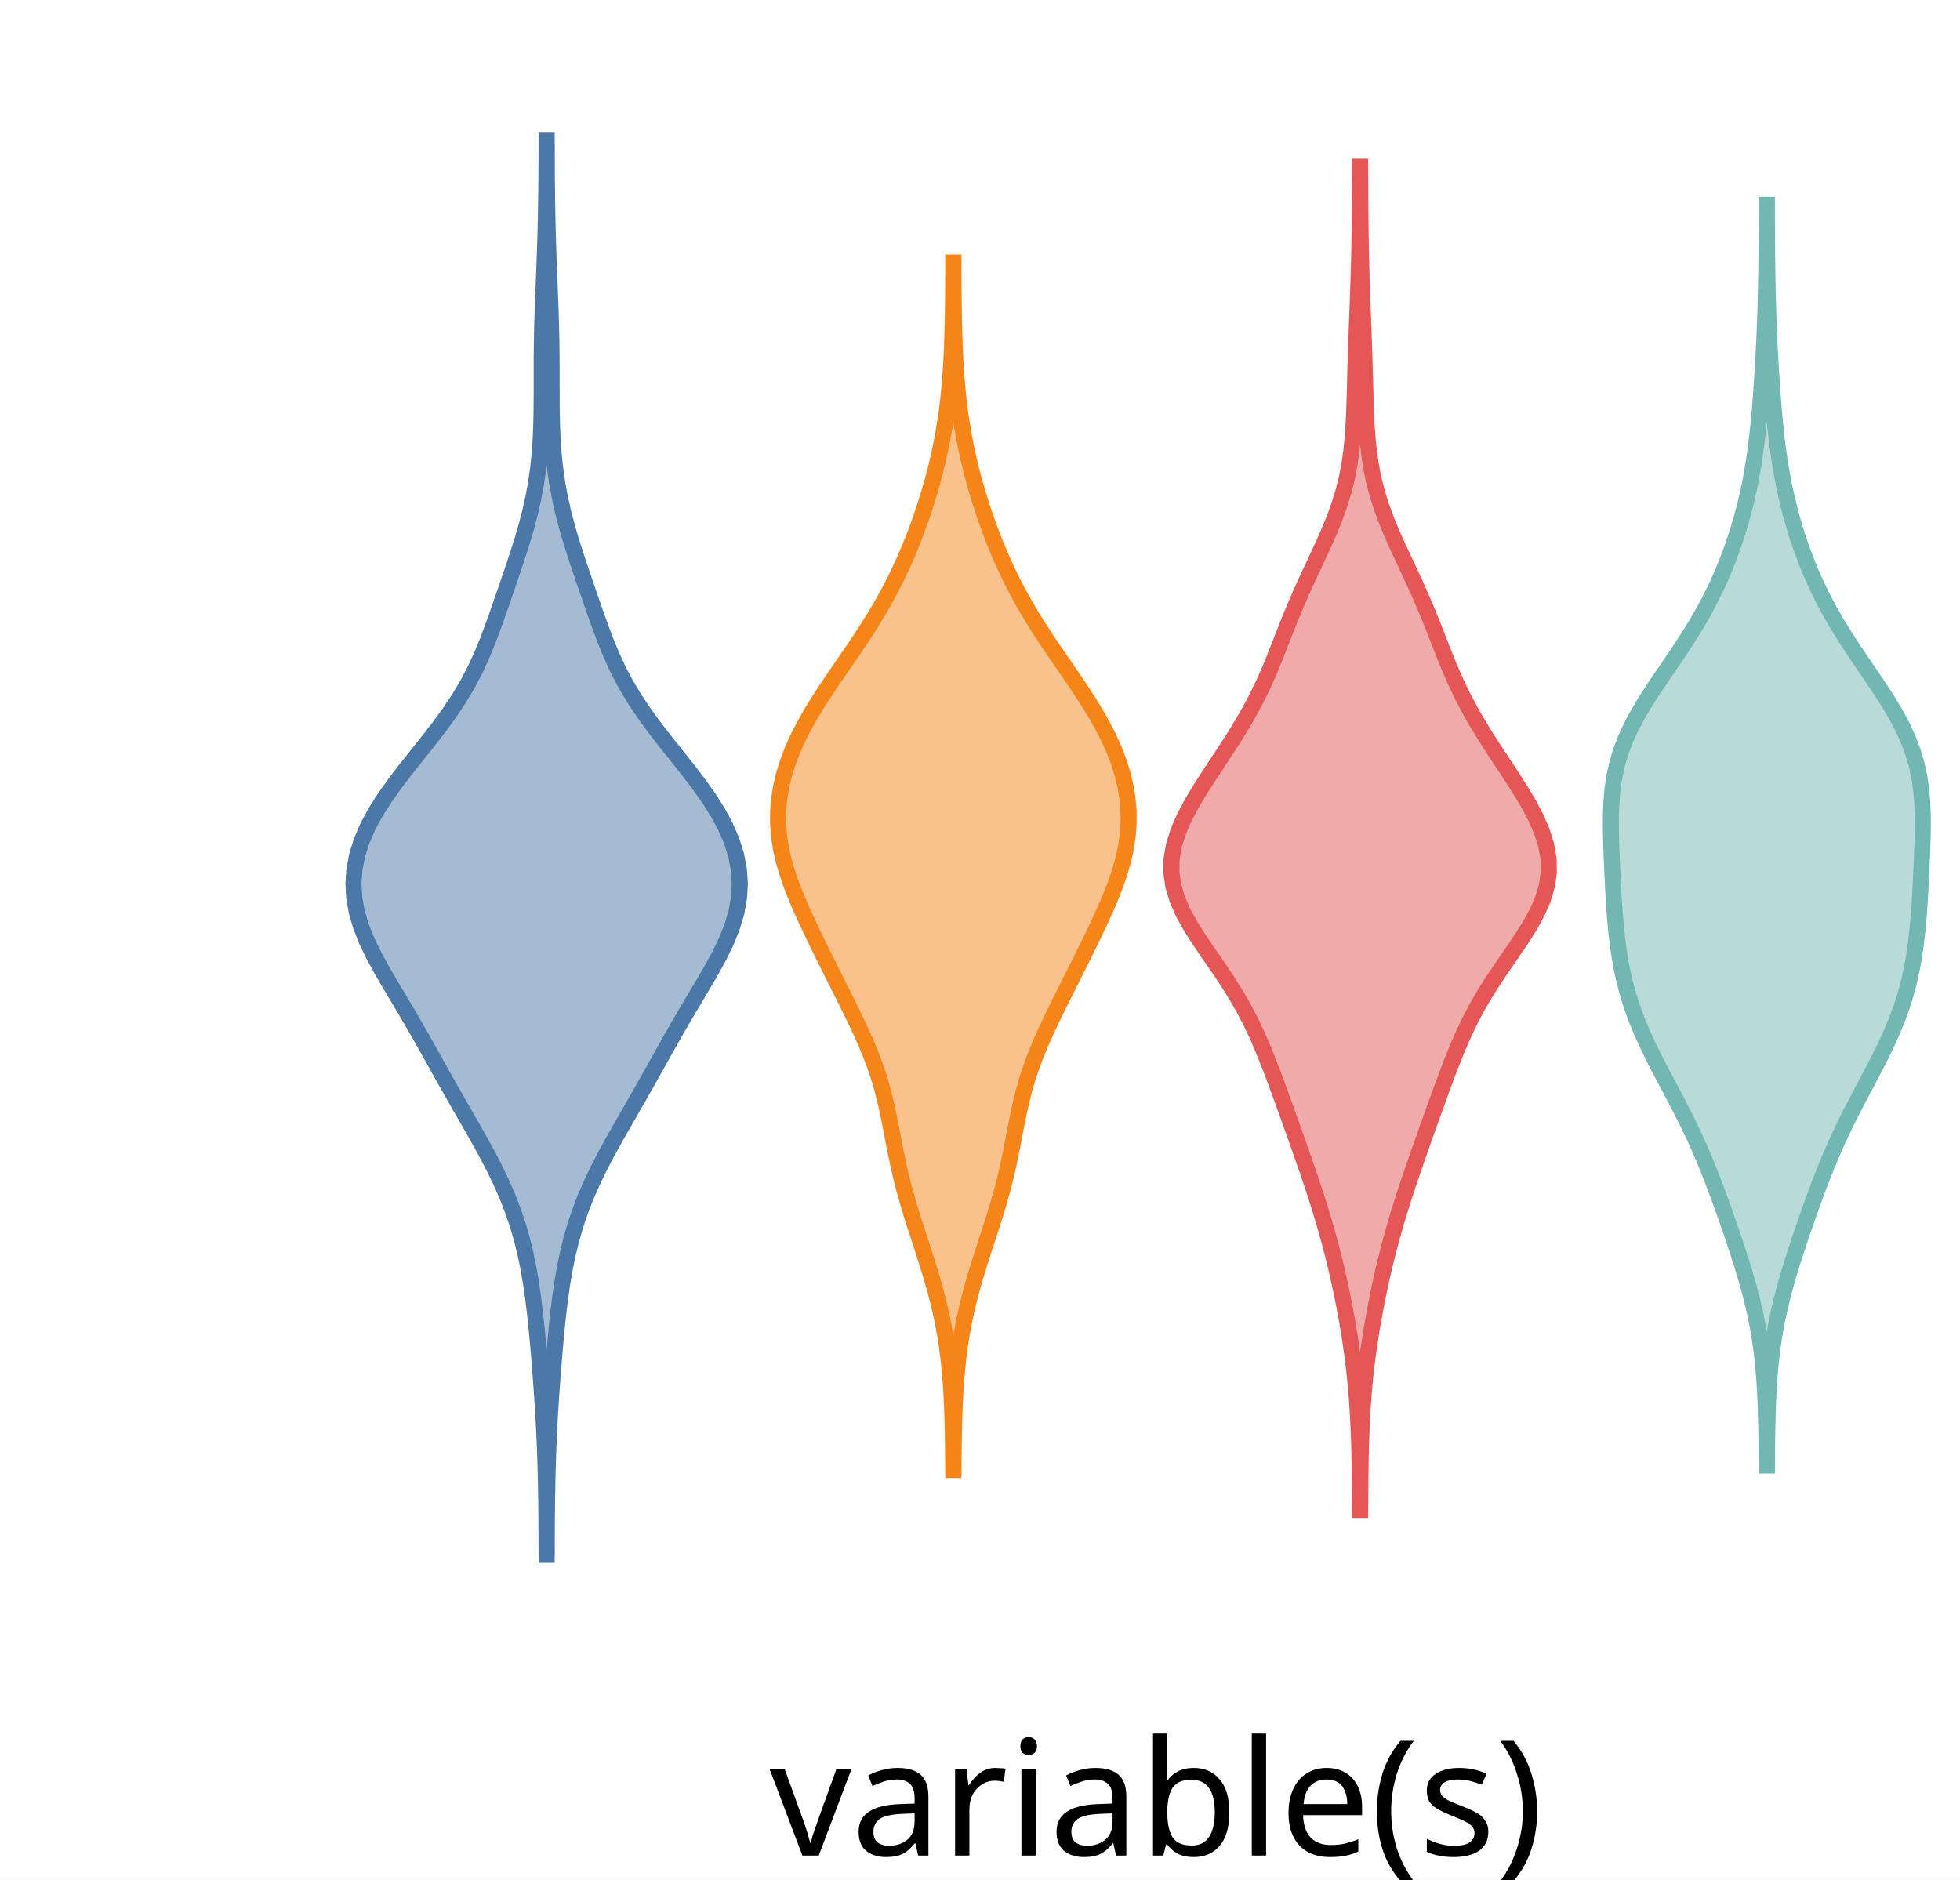
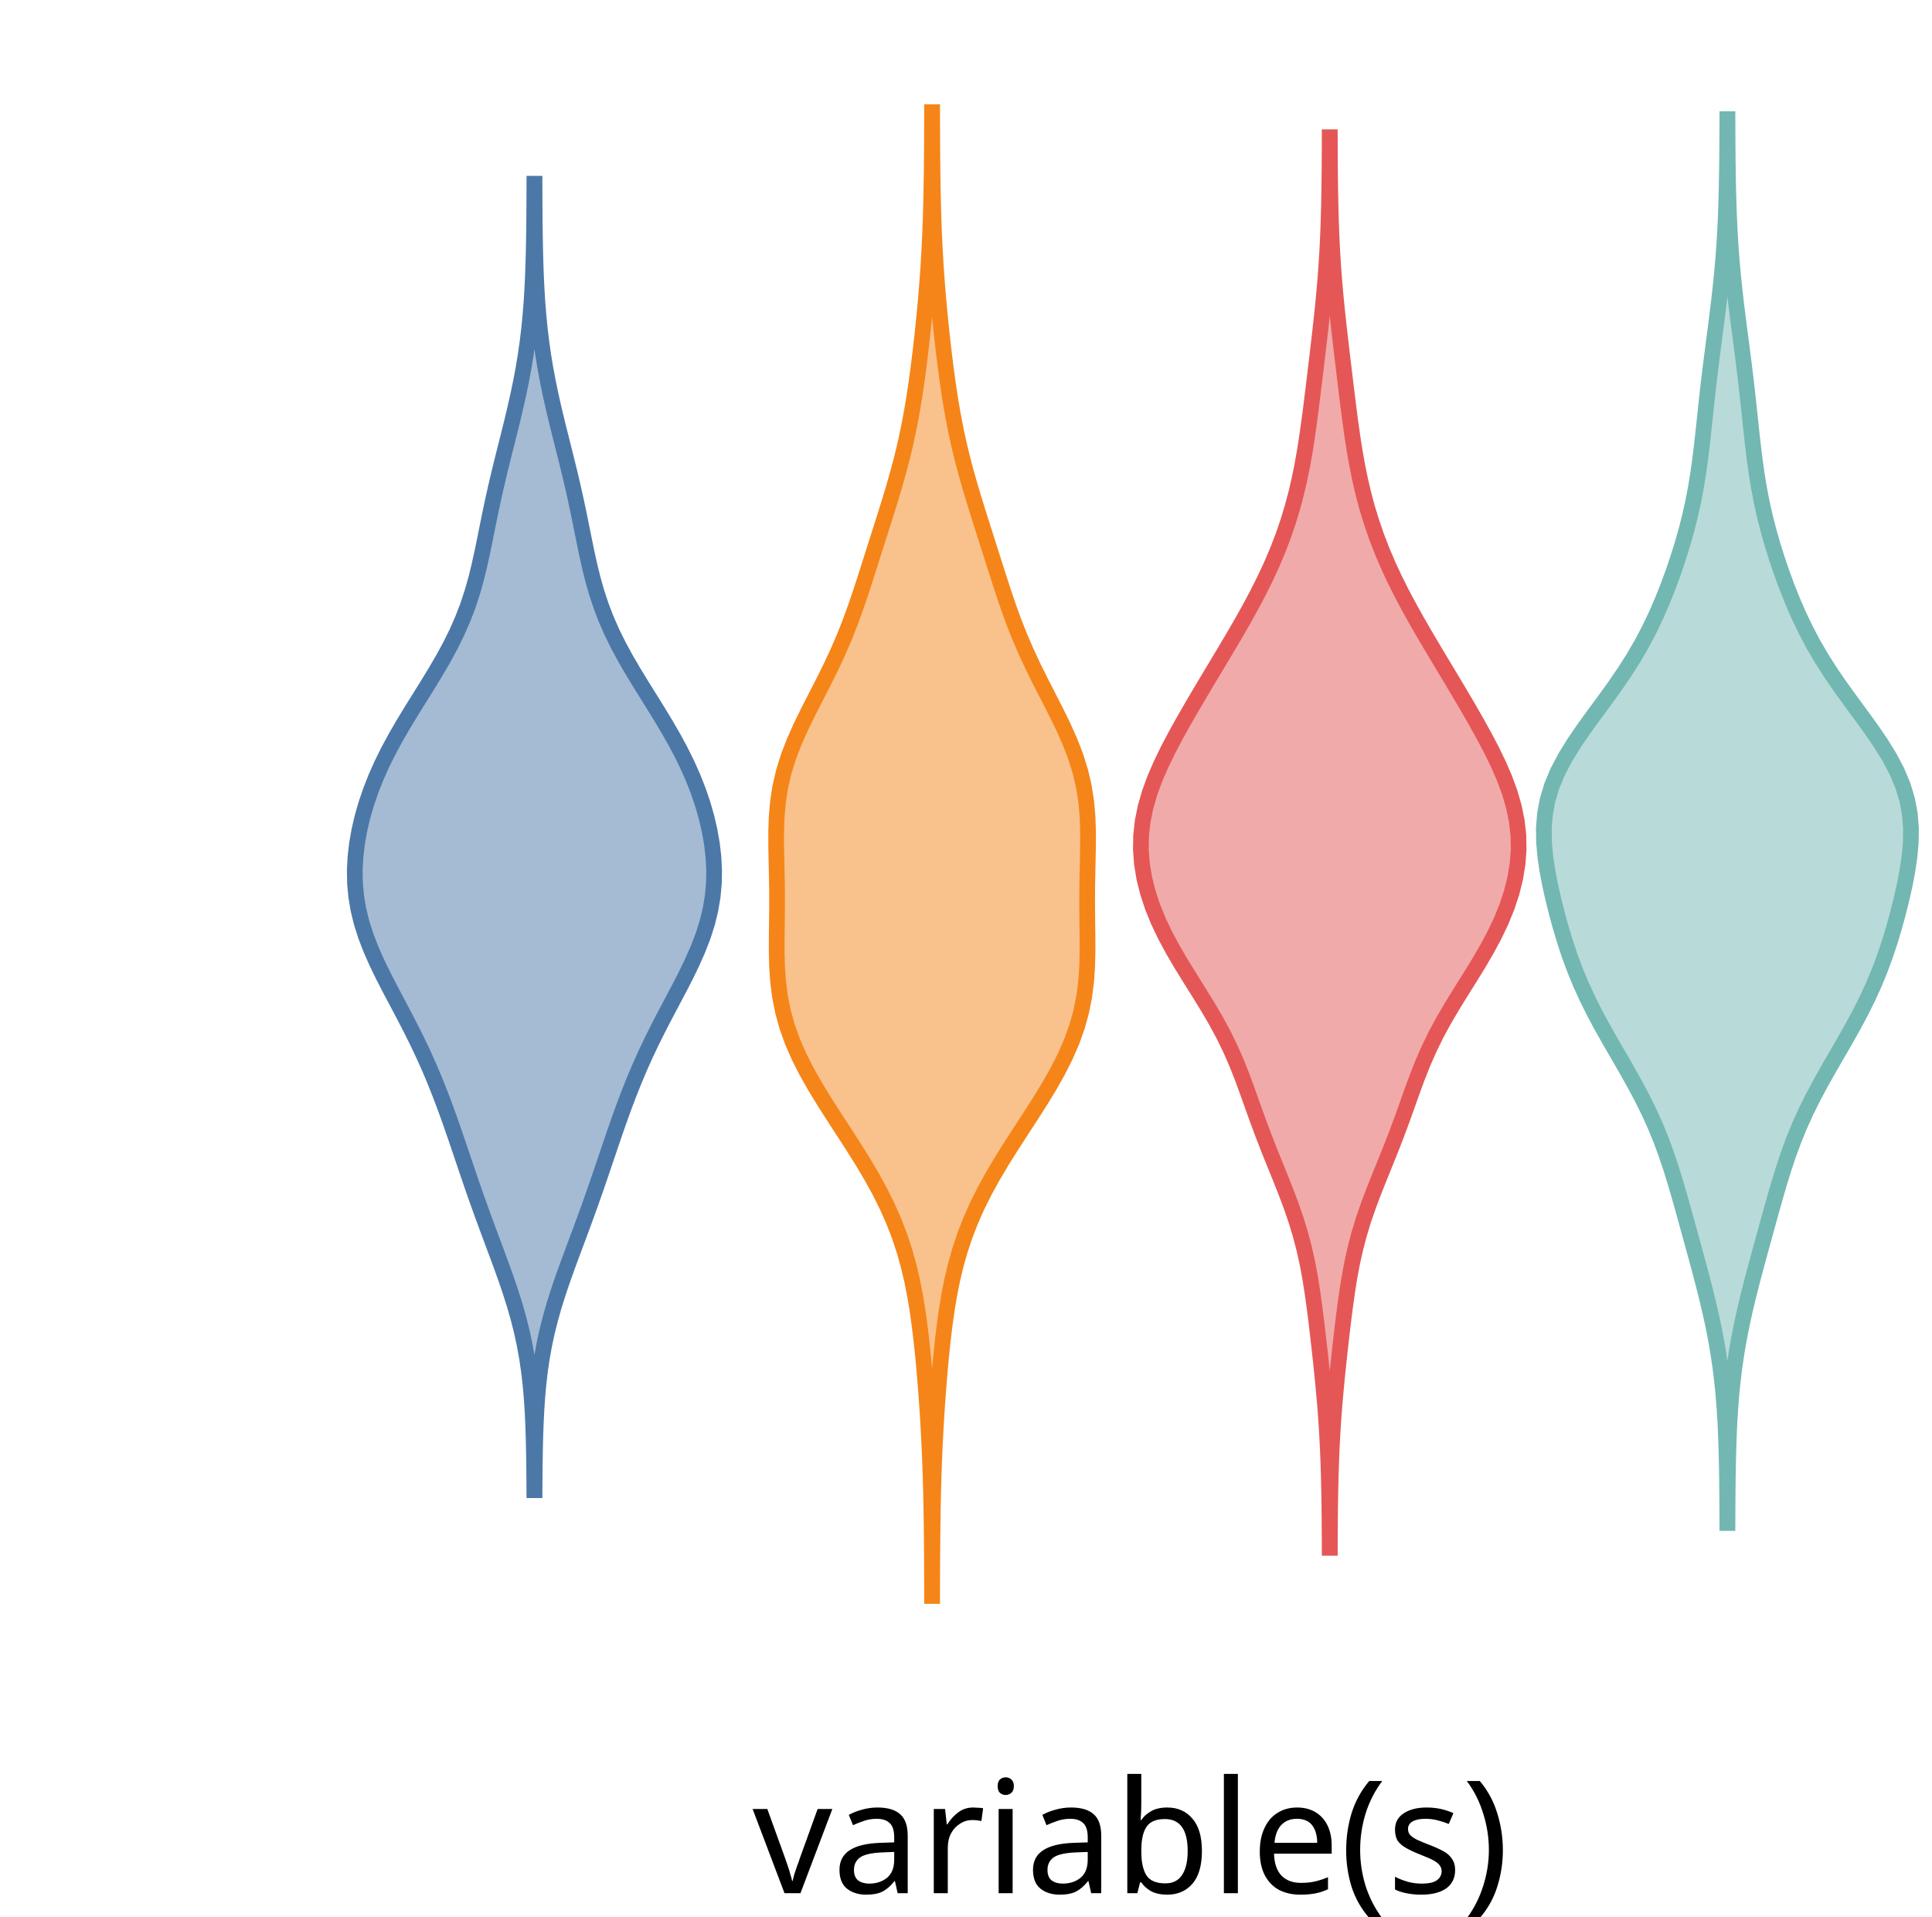
- <svg xmlns="http://www.w3.org/2000/svg" version="1.1" class="marks" width="122" height="117" viewBox="0 0 122 117">
-   <rect width="122" height="117" fill="white" />
-   <g fill="none" stroke-miterlimit="10" transform="translate(22,0)">
+ <svg xmlns="http://www.w3.org/2000/svg" version="1.1" class="marks" width="123" height="122" viewBox="0 0 123 122">
+   <rect width="123" height="122" fill="white" />
+   <g fill="none" stroke-miterlimit="10" transform="translate(22,5)">
    <g class="mark-group role-frame root" role="graphics-object" aria-roledescription="group mark container">
      <g transform="translate(0,0)">
        <path class="background" aria-hidden="true" d="M0,0h100v100h-100Z" />
        <g>
          <g class="mark-group role-axis" role="graphics-symbol" aria-roledescription="axis" aria-label="X-axis for a discrete scale with 1 value: variable(s)">
            <g transform="translate(0.5,100.5)">
              <path class="background" aria-hidden="true" d="M0,0h0v0h0Z" pointer-events="none" />
              <g>
                <g class="mark-rule role-axis-tick" pointer-events="none">
                  <line transform="translate(50,0)" x2="0" y2="5" stroke="white" stroke-width="1.01" opacity="1" />
                </g>
                <g class="mark-text role-axis-label" pointer-events="none">
                  <text text-anchor="middle" transform="translate(49.5,15)" font-family="sans-serif" font-size="10px" font-style="normal" font-weight="400" fill="black" opacity="1">variable(s)</text>
                </g>
              </g>
              <path class="foreground" aria-hidden="true" d="" pointer-events="none" display="none" />
            </g>
          </g>
-           <g class="mark-group role-axis" role="graphics-symbol" aria-roledescription="axis" aria-label="Y-axis for a linear scale with values from −4 to 5">
+           <g class="mark-group role-axis" role="graphics-symbol" aria-roledescription="axis" aria-label="Y-axis for a linear scale with values from −4 to 4">
            <g transform="translate(0.5,0.5)">
              <path class="background" aria-hidden="true" d="M0,0h0v0h0Z" pointer-events="none" />
              <g>
                <g class="mark-rule role-axis-tick" pointer-events="none">
                  <line transform="translate(0,100)" x2="-5" y2="0" stroke="white" stroke-width="1.01" opacity="1" />
-                   <line transform="translate(0,78)" x2="-5" y2="0" stroke="white" stroke-width="1.01" opacity="1" />
-                   <line transform="translate(0,56)" x2="-5" y2="0" stroke="white" stroke-width="1.01" opacity="1" />
-                   <line transform="translate(0,33)" x2="-5" y2="0" stroke="white" stroke-width="1.01" opacity="1" />
-                   <line transform="translate(0,11)" x2="-5" y2="0" stroke="white" stroke-width="1.01" opacity="1" />
+                   <line transform="translate(0,75)" x2="-5" y2="0" stroke="white" stroke-width="1.01" opacity="1" />
+                   <line transform="translate(0,50)" x2="-5" y2="0" stroke="white" stroke-width="1.01" opacity="1" />
+                   <line transform="translate(0,25)" x2="-5" y2="0" stroke="white" stroke-width="1.01" opacity="1" />
+                   <line transform="translate(0,0)" x2="-5" y2="0" stroke="white" stroke-width="1.01" opacity="1" />
                </g>
                <g class="mark-text role-axis-label" pointer-events="none">
                  <text text-anchor="end" transform="translate(-7,103)" font-family="sans-serif" font-size="10px" font-style="normal" font-weight="400" fill="white" opacity="1">−4</text>
-                   <text text-anchor="end" transform="translate(-7,80.77778)" font-family="sans-serif" font-size="10px" font-style="normal" font-weight="400" fill="white" opacity="1">−2</text>
-                   <text text-anchor="end" transform="translate(-7,58.55556)" font-family="sans-serif" font-size="10px" font-style="normal" font-weight="400" fill="white" opacity="1">0</text>
-                   <text text-anchor="end" transform="translate(-7,36.33333)" font-family="sans-serif" font-size="10px" font-style="normal" font-weight="400" fill="white" opacity="1">2</text>
-                   <text text-anchor="end" transform="translate(-7,14.11111)" font-family="sans-serif" font-size="10px" font-style="normal" font-weight="400" fill="white" opacity="1">4</text>
+                   <text text-anchor="end" transform="translate(-7,78)" font-family="sans-serif" font-size="10px" font-style="normal" font-weight="400" fill="white" opacity="1">−2</text>
+                   <text text-anchor="end" transform="translate(-7,53)" font-family="sans-serif" font-size="10px" font-style="normal" font-weight="400" fill="white" opacity="1">0</text>
+                   <text text-anchor="end" transform="translate(-7,28)" font-family="sans-serif" font-size="10px" font-style="normal" font-weight="400" fill="white" opacity="1">2</text>
+                   <text text-anchor="end" transform="translate(-7,3)" font-family="sans-serif" font-size="10px" font-style="normal" font-weight="400" fill="white" opacity="1">4</text>
                </g>
              </g>
              <path class="foreground" aria-hidden="true" d="" pointer-events="none" display="none" />
            </g>
          </g>
          <g class="mark-group role-scope" role="graphics-object" aria-roledescription="group mark container">
            <g transform="translate(0,0)">
              <path class="background" aria-hidden="true" d="M0,0h0v0h0Z" />
              <g>
                <g class="mark-group role-scope" role="graphics-object" aria-roledescription="group mark container">
                  <g transform="translate(0,0)">
                    <path class="background" aria-hidden="true" d="M0,0h24.051v100h-24.051Z" />
                    <g>
                      <g class="mark-area role-mark" role="graphics-symbol" aria-roledescription="area mark container">
-                         <path d="M12.029,96.784L12.031,95.895L12.035,95.006L12.042,94.117L12.053,93.227L12.068,92.338L12.088,91.449L12.116,90.56L12.15,89.671L12.193,88.782L12.242,87.893L12.299,87.003L12.361,86.114L12.428,85.225L12.5,84.336L12.578,83.447L12.663,82.558L12.758,81.669L12.867,80.779L12.995,79.89L13.147,79.001L13.327,78.112L13.542,77.223L13.797,76.334L14.093,75.445L14.435,74.555L14.82,73.666L15.246,72.777L15.706,71.888L16.193,70.999L16.697,70.11L17.209,69.221L17.719,68.331L18.223,67.442L18.722,66.553L19.217,65.664L19.715,64.775L20.222,63.886L20.741,62.997L21.27,62.107L21.8,61.218L22.317,60.329L22.799,59.44L23.227,58.551L23.579,57.662L23.841,56.773L24,55.883L24.051,54.994L23.989,54.105L23.816,53.216L23.534,52.327L23.149,51.438L22.668,50.549L22.103,49.659L21.471,48.77L20.79,47.881L20.083,46.992L19.375,46.103L18.688,45.214L18.042,44.325L17.453,43.435L16.926,42.546L16.462,41.657L16.053,40.768L15.689,39.879L15.355,38.99L15.039,38.101L14.73,37.211L14.424,36.322L14.121,35.433L13.826,34.544L13.544,33.655L13.284,32.766L13.052,31.877L12.853,30.987L12.689,30.098L12.56,29.209L12.466,28.32L12.401,27.431L12.362,26.542L12.342,25.653L12.335,24.763L12.334,23.874L12.334,22.985L12.33,22.096L12.319,21.207L12.3,20.318L12.274,19.429L12.241,18.539L12.206,17.65L12.171,16.761L12.137,15.872L12.108,14.983L12.084,14.094L12.065,13.205L12.052,12.315L12.042,11.426L12.035,10.537L12.031,9.648L12.028,8.759L12.022,8.759L12.02,9.648L12.015,10.537L12.009,11.426L11.999,12.315L11.985,13.205L11.966,14.094L11.942,14.983L11.913,15.872L11.88,16.761L11.845,17.65L11.809,18.539L11.777,19.429L11.75,20.318L11.731,21.207L11.72,22.096L11.716,22.985L11.717,23.874L11.716,24.763L11.709,25.653L11.689,26.542L11.65,27.431L11.585,28.32L11.49,29.209L11.362,30.098L11.198,30.987L10.999,31.877L10.767,32.766L10.507,33.655L10.225,34.544L9.929,35.433L9.626,36.322L9.32,37.211L9.012,38.101L8.695,38.99L8.361,39.879L7.997,40.768L7.589,41.657L7.125,42.546L6.598,43.435L6.008,44.325L5.363,45.214L4.676,46.103L3.968,46.992L3.261,47.881L2.58,48.77L1.947,49.659L1.382,50.549L0.902,51.438L0.516,52.327L0.235,53.216L0.062,54.105L0,54.994L0.05,55.883L0.209,56.773L0.471,57.662L0.824,58.551L1.252,59.44L1.734,60.329L2.25,61.218L2.781,62.107L3.31,62.997L3.829,63.886L4.336,64.775L4.834,65.664L5.329,66.553L5.827,67.442L6.332,68.331L6.842,69.221L7.353,70.11L7.857,70.999L8.344,71.888L8.805,72.777L9.231,73.666L9.616,74.555L9.957,75.445L10.254,76.334L10.508,77.223L10.723,78.112L10.904,79.001L11.055,79.89L11.183,80.779L11.292,81.669L11.388,82.558L11.473,83.447L11.551,84.336L11.623,85.225L11.69,86.114L11.752,87.003L11.808,87.893L11.858,88.782L11.9,89.671L11.935,90.56L11.962,91.449L11.983,92.338L11.998,93.227L12.008,94.117L12.015,95.006L12.019,95.895L12.022,96.784Z" fill="#4c78a8" fill-opacity="0.5" stroke="#4c78a8" stroke-width="1" />
+                         <path d="M12.033,89.85L12.038,89.01L12.047,88.17L12.06,87.33L12.079,86.491L12.108,85.651L12.148,84.811L12.203,83.971L12.277,83.131L12.373,82.291L12.496,81.451L12.646,80.611L12.827,79.771L13.038,78.931L13.277,78.091L13.542,77.251L13.827,76.411L14.128,75.571L14.438,74.731L14.752,73.891L15.064,73.051L15.372,72.211L15.673,71.371L15.967,70.531L16.255,69.691L16.54,68.851L16.824,68.011L17.11,67.171L17.403,66.331L17.706,65.492L18.023,64.652L18.357,63.812L18.711,62.972L19.086,62.132L19.485,61.292L19.904,60.452L20.339,59.612L20.783,58.772L21.227,57.932L21.659,57.092L22.066,56.252L22.437,55.412L22.761,54.572L23.028,53.732L23.233,52.892L23.374,52.052L23.45,51.212L23.464,50.372L23.42,49.532L23.322,48.692L23.173,47.852L22.978,47.012L22.736,46.172L22.45,45.332L22.12,44.492L21.746,43.653L21.331,42.813L20.878,41.973L20.392,41.133L19.883,40.293L19.361,39.453L18.837,38.613L18.324,37.773L17.834,36.933L17.378,36.093L16.963,35.253L16.593,34.413L16.271,33.573L15.992,32.733L15.753,31.893L15.544,31.053L15.358,30.213L15.185,29.373L15.016,28.533L14.845,27.693L14.667,26.853L14.48,26.013L14.283,25.173L14.077,24.333L13.867,23.493L13.655,22.653L13.447,21.814L13.246,20.974L13.057,20.134L12.883,19.294L12.725,18.454L12.586,17.614L12.467,16.774L12.366,15.934L12.283,15.094L12.216,14.254L12.163,13.414L12.123,12.574L12.093,11.734L12.071,10.894L12.056,10.054L12.045,9.214L12.038,8.374L12.033,7.534L12.03,6.694L12.021,6.694L12.018,7.534L12.013,8.374L12.006,9.214L11.995,10.054L11.979,10.894L11.957,11.734L11.927,12.574L11.887,13.414L11.835,14.254L11.768,15.094L11.685,15.934L11.584,16.774L11.464,17.614L11.325,18.454L11.168,19.294L10.994,20.134L10.804,20.974L10.604,21.814L10.396,22.653L10.184,23.493L9.973,24.333L9.768,25.173L9.571,26.013L9.383,26.853L9.205,27.693L9.034,28.533L8.866,29.373L8.692,30.213L8.506,31.053L8.298,31.893L8.058,32.733L7.78,33.573L7.457,34.413L7.088,35.253L6.673,36.093L6.216,36.933L5.726,37.773L5.214,38.613L4.69,39.453L4.167,40.293L3.658,41.133L3.173,41.973L2.72,42.813L2.304,43.653L1.931,44.492L1.6,45.332L1.314,46.172L1.073,47.012L0.877,47.852L0.729,48.692L0.631,49.532L0.586,50.372L0.6,51.212L0.677,52.052L0.817,52.892L1.022,53.732L1.29,54.572L1.613,55.412L1.984,56.252L2.392,57.092L2.824,57.932L3.268,58.772L3.712,59.612L4.147,60.452L4.566,61.292L4.964,62.132L5.34,62.972L5.694,63.812L6.028,64.652L6.345,65.492L6.648,66.331L6.941,67.171L7.227,68.011L7.511,68.851L7.795,69.691L8.083,70.531L8.377,71.371L8.679,72.211L8.986,73.051L9.299,73.891L9.612,74.731L9.923,75.571L10.224,76.411L10.509,77.251L10.774,78.091L11.013,78.931L11.224,79.771L11.404,80.611L11.555,81.451L11.677,82.291L11.774,83.131L11.848,83.971L11.903,84.811L11.943,85.651L11.971,86.491L11.991,87.33L12.004,88.17L12.012,89.01L12.018,89.85Z" fill="#4c78a8" fill-opacity="0.5" stroke="#4c78a8" stroke-width="1" />
                      </g>
                    </g>
                    <path class="foreground" aria-hidden="true" d="" display="none" />
                  </g>
                  <g transform="translate(25.31646,0)">
                    <path class="background" aria-hidden="true" d="M0,0h24.051v100h-24.051Z" />
                    <g>
                      <g class="mark-area role-mark" role="graphics-symbol" aria-roledescription="area mark container">
-                         <path d="M12.033,91.5L12.038,90.74L12.046,89.981L12.058,89.222L12.075,88.463L12.1,87.704L12.134,86.945L12.179,86.185L12.239,85.426L12.315,84.667L12.411,83.908L12.526,83.149L12.664,82.389L12.824,81.63L13.005,80.871L13.207,80.112L13.426,79.353L13.66,78.593L13.903,77.834L14.151,77.075L14.397,76.316L14.638,75.557L14.866,74.797L15.078,74.038L15.273,73.279L15.448,72.52L15.607,71.761L15.756,71.002L15.9,70.242L16.05,69.483L16.214,68.724L16.401,67.965L16.617,67.206L16.866,66.446L17.148,65.687L17.46,64.928L17.799,64.169L18.157,63.41L18.529,62.65L18.907,61.891L19.288,61.132L19.669,60.373L20.048,59.614L20.422,58.855L20.79,58.095L21.149,57.336L21.494,56.577L21.819,55.818L22.116,55.059L22.377,54.299L22.596,53.54L22.764,52.781L22.878,52.022L22.935,51.263L22.932,50.503L22.869,49.744L22.748,48.985L22.569,48.226L22.335,47.467L22.046,46.707L21.707,45.948L21.32,45.189L20.891,44.43L20.426,43.671L19.933,42.912L19.42,42.152L18.898,41.393L18.377,40.634L17.864,39.875L17.368,39.116L16.894,38.356L16.447,37.597L16.028,36.838L15.636,36.079L15.272,35.32L14.933,34.56L14.618,33.801L14.323,33.042L14.049,32.283L13.793,31.524L13.556,30.765L13.337,30.005L13.136,29.246L12.954,28.487L12.791,27.728L12.647,26.969L12.522,26.209L12.415,25.45L12.326,24.691L12.253,23.932L12.194,23.173L12.148,22.413L12.112,21.654L12.086,20.895L12.066,20.136L12.052,19.377L12.043,18.617L12.036,17.858L12.032,17.099L12.029,16.34L12.021,16.34L12.018,17.099L12.014,17.858L12.008,18.617L11.998,19.377L11.984,20.136L11.965,20.895L11.939,21.654L11.903,22.413L11.857,23.173L11.798,23.932L11.725,24.691L11.635,25.45L11.528,26.209L11.403,26.969L11.259,27.728L11.096,28.487L10.914,29.246L10.714,30.005L10.494,30.765L10.257,31.524L10.002,32.283L9.727,33.042L9.433,33.801L9.118,34.56L8.779,35.32L8.414,36.079L8.023,36.838L7.604,37.597L7.156,38.356L6.683,39.116L6.187,39.875L5.674,40.634L5.152,41.393L4.63,42.152L4.118,42.912L3.625,43.671L3.16,44.43L2.73,45.189L2.344,45.948L2.004,46.707L1.716,47.467L1.481,48.226L1.303,48.985L1.181,49.744L1.119,50.503L1.116,51.263L1.172,52.022L1.286,52.781L1.455,53.54L1.673,54.299L1.935,55.059L2.232,55.818L2.557,56.577L2.902,57.336L3.261,58.095L3.629,58.855L4.003,59.614L4.381,60.373L4.762,61.132L5.144,61.891L5.522,62.65L5.893,63.41L6.252,64.169L6.59,64.928L6.903,65.687L7.185,66.446L7.434,67.206L7.65,67.965L7.836,68.724L8.001,69.483L8.15,70.242L8.295,71.002L8.443,71.761L8.603,72.52L8.778,73.279L8.972,74.038L9.185,74.797L9.413,75.557L9.653,76.316L9.9,77.075L10.148,77.834L10.391,78.593L10.624,79.353L10.844,80.112L11.045,80.871L11.227,81.63L11.387,82.389L11.524,83.149L11.64,83.908L11.735,84.667L11.812,85.426L11.871,86.185L11.917,86.945L11.951,87.704L11.975,88.463L11.993,89.222L12.005,89.981L12.012,90.74L12.017,91.5Z" fill="#f58518" fill-opacity="0.5" stroke="#f58518" stroke-width="1" />
+                         <path d="M12.028,96.582L12.031,95.628L12.034,94.674L12.04,93.72L12.048,92.766L12.059,91.812L12.074,90.858L12.095,89.904L12.122,88.95L12.156,87.996L12.196,87.042L12.244,86.088L12.3,85.134L12.363,84.18L12.434,83.227L12.513,82.273L12.601,81.319L12.701,80.365L12.814,79.411L12.947,78.457L13.103,77.503L13.29,76.549L13.513,75.595L13.78,74.641L14.095,73.687L14.463,72.733L14.885,71.779L15.361,70.825L15.885,69.871L16.451,68.917L17.049,67.963L17.666,67.009L18.287,66.055L18.897,65.101L19.479,64.147L20.018,63.193L20.501,62.239L20.917,61.285L21.258,60.331L21.522,59.377L21.711,58.423L21.832,57.469L21.897,56.515L21.92,55.561L21.918,54.607L21.906,53.653L21.897,52.699L21.898,51.745L21.912,50.792L21.933,49.838L21.952,48.884L21.954,47.93L21.921,46.976L21.837,46.022L21.688,45.068L21.466,44.114L21.168,43.16L20.8,42.206L20.375,41.252L19.908,40.298L19.421,39.344L18.932,38.39L18.459,37.436L18.014,36.482L17.603,35.528L17.226,34.574L16.88,33.62L16.557,32.666L16.247,31.712L15.943,30.758L15.639,29.804L15.336,28.85L15.033,27.896L14.735,26.942L14.447,25.988L14.176,25.034L13.926,24.08L13.699,23.126L13.497,22.172L13.317,21.218L13.158,20.264L13.016,19.31L12.887,18.356L12.769,17.403L12.66,16.449L12.559,15.495L12.467,14.541L12.383,13.587L12.309,12.633L12.245,11.679L12.191,10.725L12.147,9.771L12.112,8.817L12.086,7.863L12.066,6.909L12.052,5.955L12.042,5.001L12.036,4.047L12.032,3.093L12.029,2.139L12.022,2.139L12.019,3.093L12.015,4.047L12.008,5.001L11.999,5.955L11.984,6.909L11.965,7.863L11.938,8.817L11.903,9.771L11.859,10.725L11.806,11.679L11.742,12.633L11.667,13.587L11.584,14.541L11.491,15.495L11.391,16.449L11.282,17.403L11.164,18.356L11.035,19.31L10.893,20.264L10.733,21.218L10.554,22.172L10.351,23.126L10.125,24.08L9.874,25.034L9.603,25.988L9.316,26.942L9.018,27.896L8.715,28.85L8.411,29.804L8.108,30.758L7.804,31.712L7.494,32.666L7.17,33.62L6.824,34.574L6.448,35.528L6.037,36.482L5.592,37.436L5.119,38.39L4.63,39.344L4.142,40.298L3.676,41.252L3.25,42.206L2.882,43.16L2.585,44.114L2.362,45.068L2.214,46.022L2.13,46.976L2.097,47.93L2.098,48.884L2.117,49.838L2.139,50.792L2.153,51.745L2.154,52.699L2.145,53.653L2.133,54.607L2.131,55.561L2.154,56.515L2.219,57.469L2.34,58.423L2.529,59.377L2.792,60.331L3.133,61.285L3.549,62.239L4.032,63.193L4.572,64.147L5.154,65.101L5.763,66.055L6.385,67.009L7.001,67.963L7.599,68.917L8.165,69.871L8.69,70.825L9.165,71.779L9.588,72.733L9.955,73.687L10.271,74.641L10.537,75.595L10.761,76.549L10.947,77.503L11.104,78.457L11.236,79.411L11.35,80.365L11.449,81.319L11.537,82.273L11.616,83.227L11.687,84.18L11.75,85.134L11.806,86.088L11.854,87.042L11.895,87.996L11.929,88.95L11.955,89.904L11.976,90.858L11.992,91.812L12.003,92.766L12.011,93.72L12.016,94.674L12.02,95.628L12.022,96.582Z" fill="#f58518" fill-opacity="0.5" stroke="#f58518" stroke-width="1" />
                      </g>
                    </g>
                    <path class="foreground" aria-hidden="true" d="" display="none" />
                  </g>
                  <g transform="translate(50.63291,0)">
                    <path class="background" aria-hidden="true" d="M0,0h24.051v100h-24.051Z" />
                    <g>
                      <g class="mark-area role-mark" role="graphics-symbol" aria-roledescription="area mark container">
-                         <path d="M12.03,93.991L12.034,93.146L12.041,92.302L12.05,91.457L12.065,90.613L12.087,89.768L12.117,88.924L12.157,88.079L12.211,87.234L12.278,86.39L12.361,85.545L12.459,84.701L12.573,83.856L12.702,83.012L12.845,82.167L13.001,81.322L13.169,80.478L13.35,79.633L13.545,78.789L13.754,77.944L13.977,77.1L14.214,76.255L14.467,75.41L14.732,74.566L15.008,73.721L15.294,72.877L15.587,72.032L15.884,71.188L16.184,70.343L16.486,69.498L16.79,68.654L17.096,67.809L17.409,66.965L17.731,66.12L18.071,65.276L18.437,64.431L18.837,63.586L19.279,62.742L19.767,61.897L20.299,61.053L20.865,60.208L21.448,59.364L22.023,58.519L22.56,57.674L23.029,56.83L23.401,55.985L23.653,55.141L23.773,54.296L23.756,53.452L23.609,52.607L23.343,51.762L22.978,50.918L22.535,50.073L22.033,49.229L21.495,48.384L20.939,47.54L20.382,46.695L19.839,45.85L19.322,45.006L18.839,44.161L18.396,43.317L17.992,42.472L17.622,41.628L17.277,40.783L16.945,39.938L16.615,39.094L16.276,38.249L15.921,37.405L15.548,36.56L15.159,35.716L14.763,34.871L14.37,34.026L13.994,33.182L13.646,32.337L13.337,31.493L13.075,30.648L12.861,29.804L12.696,28.959L12.574,28.114L12.487,27.27L12.429,26.425L12.39,25.581L12.363,24.736L12.34,23.892L12.317,23.047L12.292,22.202L12.264,21.358L12.234,20.513L12.202,19.669L12.17,18.824L12.14,17.98L12.113,17.135L12.09,16.29L12.072,15.446L12.058,14.601L12.047,13.757L12.039,12.912L12.034,12.068L12.031,11.223L12.028,10.378L12.022,10.378L12.02,11.223L12.017,12.068L12.011,12.912L12.004,13.757L11.993,14.601L11.979,15.446L11.96,16.29L11.937,17.135L11.911,17.98L11.881,18.824L11.849,19.669L11.817,20.513L11.786,21.358L11.758,22.202L11.733,23.047L11.711,23.892L11.688,24.736L11.66,25.581L11.621,26.425L11.563,27.27L11.477,28.114L11.355,28.959L11.189,29.804L10.976,30.648L10.713,31.493L10.405,32.337L10.057,33.182L9.681,34.026L9.288,34.871L8.892,35.716L8.503,36.56L8.13,37.405L7.774,38.249L7.435,39.094L7.105,39.938L6.774,40.783L6.429,41.628L6.059,42.472L5.654,43.317L5.211,44.161L4.729,45.006L4.212,45.85L3.669,46.695L3.112,47.54L2.556,48.384L2.017,49.229L1.516,50.073L1.072,50.918L0.707,51.762L0.442,52.607L0.294,53.452L0.278,54.296L0.398,55.141L0.65,55.985L1.022,56.83L1.49,57.674L2.028,58.519L2.603,59.364L3.186,60.208L3.752,61.053L4.284,61.897L4.772,62.742L5.214,63.586L5.614,64.431L5.979,65.276L6.319,66.12L6.642,66.965L6.954,67.809L7.261,68.654L7.565,69.498L7.867,70.343L8.167,71.188L8.464,72.032L8.757,72.877L9.042,73.721L9.319,74.566L9.584,75.41L9.836,76.255L10.074,77.1L10.297,77.944L10.506,78.789L10.7,79.633L10.882,80.478L11.05,81.322L11.206,82.167L11.349,83.012L11.477,83.856L11.591,84.701L11.69,85.545L11.772,86.39L11.84,87.234L11.893,88.079L11.934,88.924L11.964,89.768L11.986,90.613L12,91.457L12.01,92.302L12.016,93.146L12.02,93.991Z" fill="#e45756" fill-opacity="0.5" stroke="#e45756" stroke-width="1" />
+                         <path d="M12.031,93.52L12.035,92.613L12.041,91.706L12.051,90.799L12.065,89.892L12.086,88.985L12.114,88.079L12.151,87.172L12.198,86.265L12.256,85.358L12.324,84.451L12.403,83.544L12.49,82.637L12.584,81.73L12.683,80.823L12.786,79.916L12.894,79.009L13.01,78.102L13.137,77.195L13.282,76.288L13.452,75.382L13.654,74.475L13.891,73.568L14.167,72.661L14.479,71.754L14.821,70.847L15.181,69.94L15.55,69.033L15.914,68.126L16.267,67.219L16.605,66.312L16.931,65.405L17.253,64.498L17.586,63.591L17.945,62.684L18.341,61.778L18.784,60.871L19.274,59.964L19.805,59.057L20.364,58.15L20.933,57.243L21.492,56.336L22.022,55.429L22.509,54.522L22.941,53.615L23.309,52.708L23.608,51.801L23.834,50.894L23.983,49.987L24.051,49.081L24.035,48.174L23.934,47.267L23.75,46.36L23.487,45.453L23.153,44.546L22.76,43.639L22.319,42.732L21.842,41.825L21.338,40.918L20.817,40.011L20.283,39.104L19.741,38.197L19.197,37.29L18.654,36.384L18.117,35.477L17.592,34.57L17.086,33.663L16.603,32.756L16.149,31.849L15.728,30.942L15.343,30.035L14.994,29.128L14.682,28.221L14.405,27.314L14.163,26.407L13.952,25.5L13.769,24.593L13.609,23.686L13.467,22.78L13.339,21.873L13.221,20.966L13.108,20.059L12.998,19.152L12.889,18.245L12.781,17.338L12.675,16.431L12.572,15.524L12.476,14.617L12.387,13.71L12.309,12.803L12.241,11.896L12.185,10.989L12.141,10.083L12.106,9.176L12.08,8.269L12.061,7.362L12.048,6.455L12.039,5.548L12.034,4.641L12.03,3.734L12.02,3.734L12.017,4.641L12.011,5.548L12.002,6.455L11.989,7.362L11.971,8.269L11.945,9.176L11.91,10.083L11.865,10.989L11.809,11.896L11.742,12.803L11.663,13.71L11.575,14.617L11.478,15.524L11.376,16.431L11.27,17.338L11.162,18.245L11.053,19.152L10.942,20.059L10.83,20.966L10.711,21.873L10.583,22.78L10.442,23.686L10.282,24.593L10.098,25.5L9.887,26.407L9.645,27.314L9.369,28.221L9.057,29.128L8.708,30.035L8.322,30.942L7.901,31.849L7.447,32.756L6.965,33.663L6.458,34.57L5.934,35.477L5.397,36.384L4.854,37.29L4.309,38.197L3.768,39.104L3.234,40.011L2.712,40.918L2.209,41.825L1.731,42.732L1.291,43.639L0.897,44.546L0.564,45.453L0.301,46.36L0.116,47.267L0.016,48.174L0,49.081L0.068,49.987L0.217,50.894L0.443,51.801L0.742,52.708L1.11,53.615L1.541,54.522L2.028,55.429L2.559,56.336L3.118,57.243L3.687,58.15L4.246,59.057L4.777,59.964L5.267,60.871L5.71,61.778L6.106,62.684L6.464,63.591L6.797,64.498L7.12,65.405L7.446,66.312L7.784,67.219L8.136,68.126L8.501,69.033L8.869,69.94L9.23,70.847L9.571,71.754L9.883,72.661L10.159,73.568L10.397,74.475L10.599,75.382L10.769,76.288L10.914,77.195L11.041,78.102L11.157,79.009L11.265,79.916L11.368,80.823L11.467,81.73L11.561,82.637L11.648,83.544L11.727,84.451L11.795,85.358L11.853,86.265L11.9,87.172L11.937,88.079L11.965,88.985L11.985,89.892L12,90.799L12.009,91.706L12.016,92.613L12.02,93.52Z" fill="#e45756" fill-opacity="0.5" stroke="#e45756" stroke-width="1" />
                      </g>
                    </g>
                    <path class="foreground" aria-hidden="true" d="" display="none" />
                  </g>
                  <g transform="translate(75.94937,0)">
                    <path class="background" aria-hidden="true" d="M0,0h24.051v100h-24.051Z" />
                    <g>
                      <g class="mark-area role-mark" role="graphics-symbol" aria-roledescription="area mark container">
-                         <path d="M12.032,91.221L12.037,90.428L12.045,89.635L12.058,88.842L12.076,88.05L12.103,87.257L12.142,86.464L12.194,85.671L12.263,84.879L12.352,84.086L12.464,83.293L12.601,82.5L12.762,81.708L12.947,80.915L13.155,80.122L13.382,79.329L13.625,78.537L13.881,77.744L14.145,76.951L14.417,76.158L14.695,75.366L14.981,74.573L15.275,73.78L15.582,72.987L15.905,72.194L16.246,71.402L16.608,70.609L16.99,69.816L17.389,69.023L17.802,68.231L18.222,67.438L18.64,66.645L19.048,65.852L19.437,65.06L19.798,64.267L20.125,63.474L20.415,62.681L20.666,61.889L20.877,61.096L21.052,60.303L21.194,59.51L21.307,58.718L21.397,57.925L21.469,57.132L21.528,56.339L21.576,55.547L21.618,54.754L21.656,53.961L21.689,53.168L21.716,52.376L21.732,51.583L21.73,50.79L21.703,49.997L21.639,49.205L21.527,48.412L21.359,47.619L21.128,46.826L20.83,46.033L20.467,45.241L20.043,44.448L19.57,43.655L19.059,42.862L18.525,42.07L17.983,41.277L17.448,40.484L16.93,39.691L16.438,38.899L15.979,38.106L15.554,37.313L15.164,36.52L14.807,35.728L14.482,34.935L14.186,34.142L13.917,33.349L13.674,32.557L13.455,31.764L13.261,30.971L13.089,30.178L12.94,29.386L12.811,28.593L12.7,27.8L12.605,27.007L12.524,26.215L12.452,25.422L12.389,24.629L12.333,23.836L12.282,23.043L12.237,22.251L12.196,21.458L12.16,20.665L12.13,19.872L12.104,19.08L12.083,18.287L12.067,17.494L12.054,16.701L12.045,15.909L12.038,15.116L12.033,14.323L12.03,13.53L12.028,12.738L12.022,12.738L12.02,13.53L12.017,14.323L12.013,15.116L12.006,15.909L11.997,16.701L11.984,17.494L11.967,18.287L11.947,19.08L11.921,19.872L11.89,20.665L11.855,21.458L11.814,22.251L11.768,23.043L11.718,23.836L11.661,24.629L11.598,25.422L11.527,26.215L11.445,27.007L11.35,27.8L11.24,28.593L11.111,29.386L10.962,30.178L10.79,30.971L10.595,31.764L10.377,32.557L10.133,33.349L9.865,34.142L9.568,34.935L9.243,35.728L8.887,36.52L8.497,37.313L8.072,38.106L7.612,38.899L7.121,39.691L6.603,40.484L6.067,41.277L5.526,42.07L4.992,42.862L4.481,43.655L4.007,44.448L3.584,45.241L3.22,46.033L2.922,46.826L2.691,47.619L2.523,48.412L2.412,49.205L2.348,49.997L2.32,50.79L2.319,51.583L2.335,52.376L2.362,53.168L2.395,53.961L2.432,54.754L2.474,55.547L2.523,56.339L2.581,57.132L2.653,57.925L2.743,58.718L2.857,59.51L2.999,60.303L3.173,61.096L3.385,61.889L3.635,62.681L3.925,63.474L4.253,64.267L4.614,65.06L5.003,65.852L5.41,66.645L5.829,67.438L6.248,68.231L6.661,69.023L7.061,69.816L7.443,70.609L7.804,71.402L8.146,72.194L8.468,72.987L8.775,73.78L9.07,74.573L9.355,75.366L9.633,76.158L9.905,76.951L10.17,77.744L10.425,78.537L10.669,79.329L10.896,80.122L11.103,80.915L11.289,81.708L11.45,82.5L11.586,83.293L11.698,84.086L11.788,84.879L11.857,85.671L11.909,86.464L11.947,87.257L11.974,88.05L11.993,88.842L12.005,89.635L12.013,90.428L12.018,91.221Z" fill="#72b7b2" fill-opacity="0.5" stroke="#72b7b2" stroke-width="1" />
+                         <path d="M12.03,91.94L12.034,91.038L12.04,90.135L12.049,89.233L12.062,88.33L12.083,87.427L12.111,86.525L12.151,85.622L12.205,84.72L12.275,83.817L12.365,82.914L12.475,82.012L12.608,81.109L12.764,80.207L12.942,79.304L13.14,78.402L13.356,77.499L13.585,76.596L13.824,75.694L14.068,74.791L14.316,73.889L14.564,72.986L14.815,72.083L15.069,71.181L15.332,70.278L15.611,69.376L15.912,68.473L16.245,67.57L16.613,66.668L17.022,65.765L17.469,64.863L17.95,63.96L18.458,63.057L18.979,62.155L19.501,61.252L20.011,60.35L20.495,59.447L20.947,58.544L21.359,57.642L21.731,56.739L22.065,55.837L22.366,54.934L22.638,54.031L22.886,53.129L23.111,52.226L23.314,51.324L23.486,50.421L23.62,49.518L23.7,48.616L23.712,47.713L23.64,46.811L23.471,45.908L23.198,45.005L22.82,44.103L22.344,43.2L21.786,42.298L21.168,41.395L20.513,40.492L19.849,39.59L19.199,38.687L18.58,37.785L18.006,36.882L17.48,35.98L17.004,35.077L16.573,34.174L16.18,33.272L15.82,32.369L15.487,31.467L15.179,30.564L14.897,29.661L14.64,28.759L14.41,27.856L14.209,26.954L14.036,26.051L13.888,25.148L13.762,24.246L13.652,23.343L13.552,22.441L13.456,21.538L13.36,20.635L13.26,19.733L13.154,18.83L13.042,17.928L12.926,17.025L12.808,16.122L12.691,15.22L12.58,14.317L12.476,13.415L12.383,12.512L12.302,11.609L12.234,10.707L12.179,9.804L12.135,8.902L12.102,7.999L12.077,7.096L12.059,6.194L12.047,5.291L12.039,4.389L12.033,3.486L12.03,2.583L12.021,2.583L12.017,3.486L12.012,4.389L12.004,5.291L11.991,6.194L11.974,7.096L11.949,7.999L11.916,8.902L11.872,9.804L11.816,10.707L11.748,11.609L11.667,12.512L11.574,13.415L11.471,14.317L11.359,15.22L11.243,16.122L11.125,17.025L11.009,17.928L10.897,18.83L10.791,19.733L10.691,20.635L10.595,21.538L10.499,22.441L10.399,23.343L10.289,24.246L10.162,25.148L10.015,26.051L9.841,26.954L9.64,27.856L9.411,28.759L9.154,29.661L8.871,30.564L8.564,31.467L8.231,32.369L7.871,33.272L7.478,34.174L7.046,35.077L6.57,35.98L6.045,36.882L5.47,37.785L4.852,38.687L4.201,39.59L3.537,40.492L2.883,41.395L2.264,42.298L1.707,43.2L1.231,44.103L0.853,45.005L0.579,45.908L0.411,46.811L0.338,47.713L0.35,48.616L0.431,49.518L0.564,50.421L0.737,51.324L0.939,52.226L1.165,53.129L1.413,54.031L1.685,54.934L1.985,55.837L2.319,56.739L2.692,57.642L3.104,58.544L3.555,59.447L4.04,60.35L4.549,61.252L5.071,62.155L5.593,63.057L6.1,63.96L6.582,64.863L7.029,65.765L7.437,66.668L7.806,67.57L8.138,68.473L8.44,69.376L8.719,70.278L8.982,71.181L9.236,72.083L9.486,72.986L9.735,73.889L9.982,74.791L10.227,75.694L10.466,76.596L10.695,77.499L10.91,78.402L11.109,79.304L11.287,80.207L11.443,81.109L11.576,82.012L11.686,82.914L11.775,83.817L11.846,84.72L11.899,85.622L11.939,86.525L11.968,87.427L11.988,88.33L12.002,89.233L12.011,90.135L12.017,91.038L12.02,91.94Z" fill="#72b7b2" fill-opacity="0.5" stroke="#72b7b2" stroke-width="1" />
                      </g>
                    </g>
                    <path class="foreground" aria-hidden="true" d="" display="none" />
                  </g>
                </g>
              </g>
              <path class="foreground" aria-hidden="true" d="" display="none" />
            </g>
          </g>
        </g>
        <path class="foreground" aria-hidden="true" d="" display="none" />
      </g>
    </g>
  </g>
</svg>
